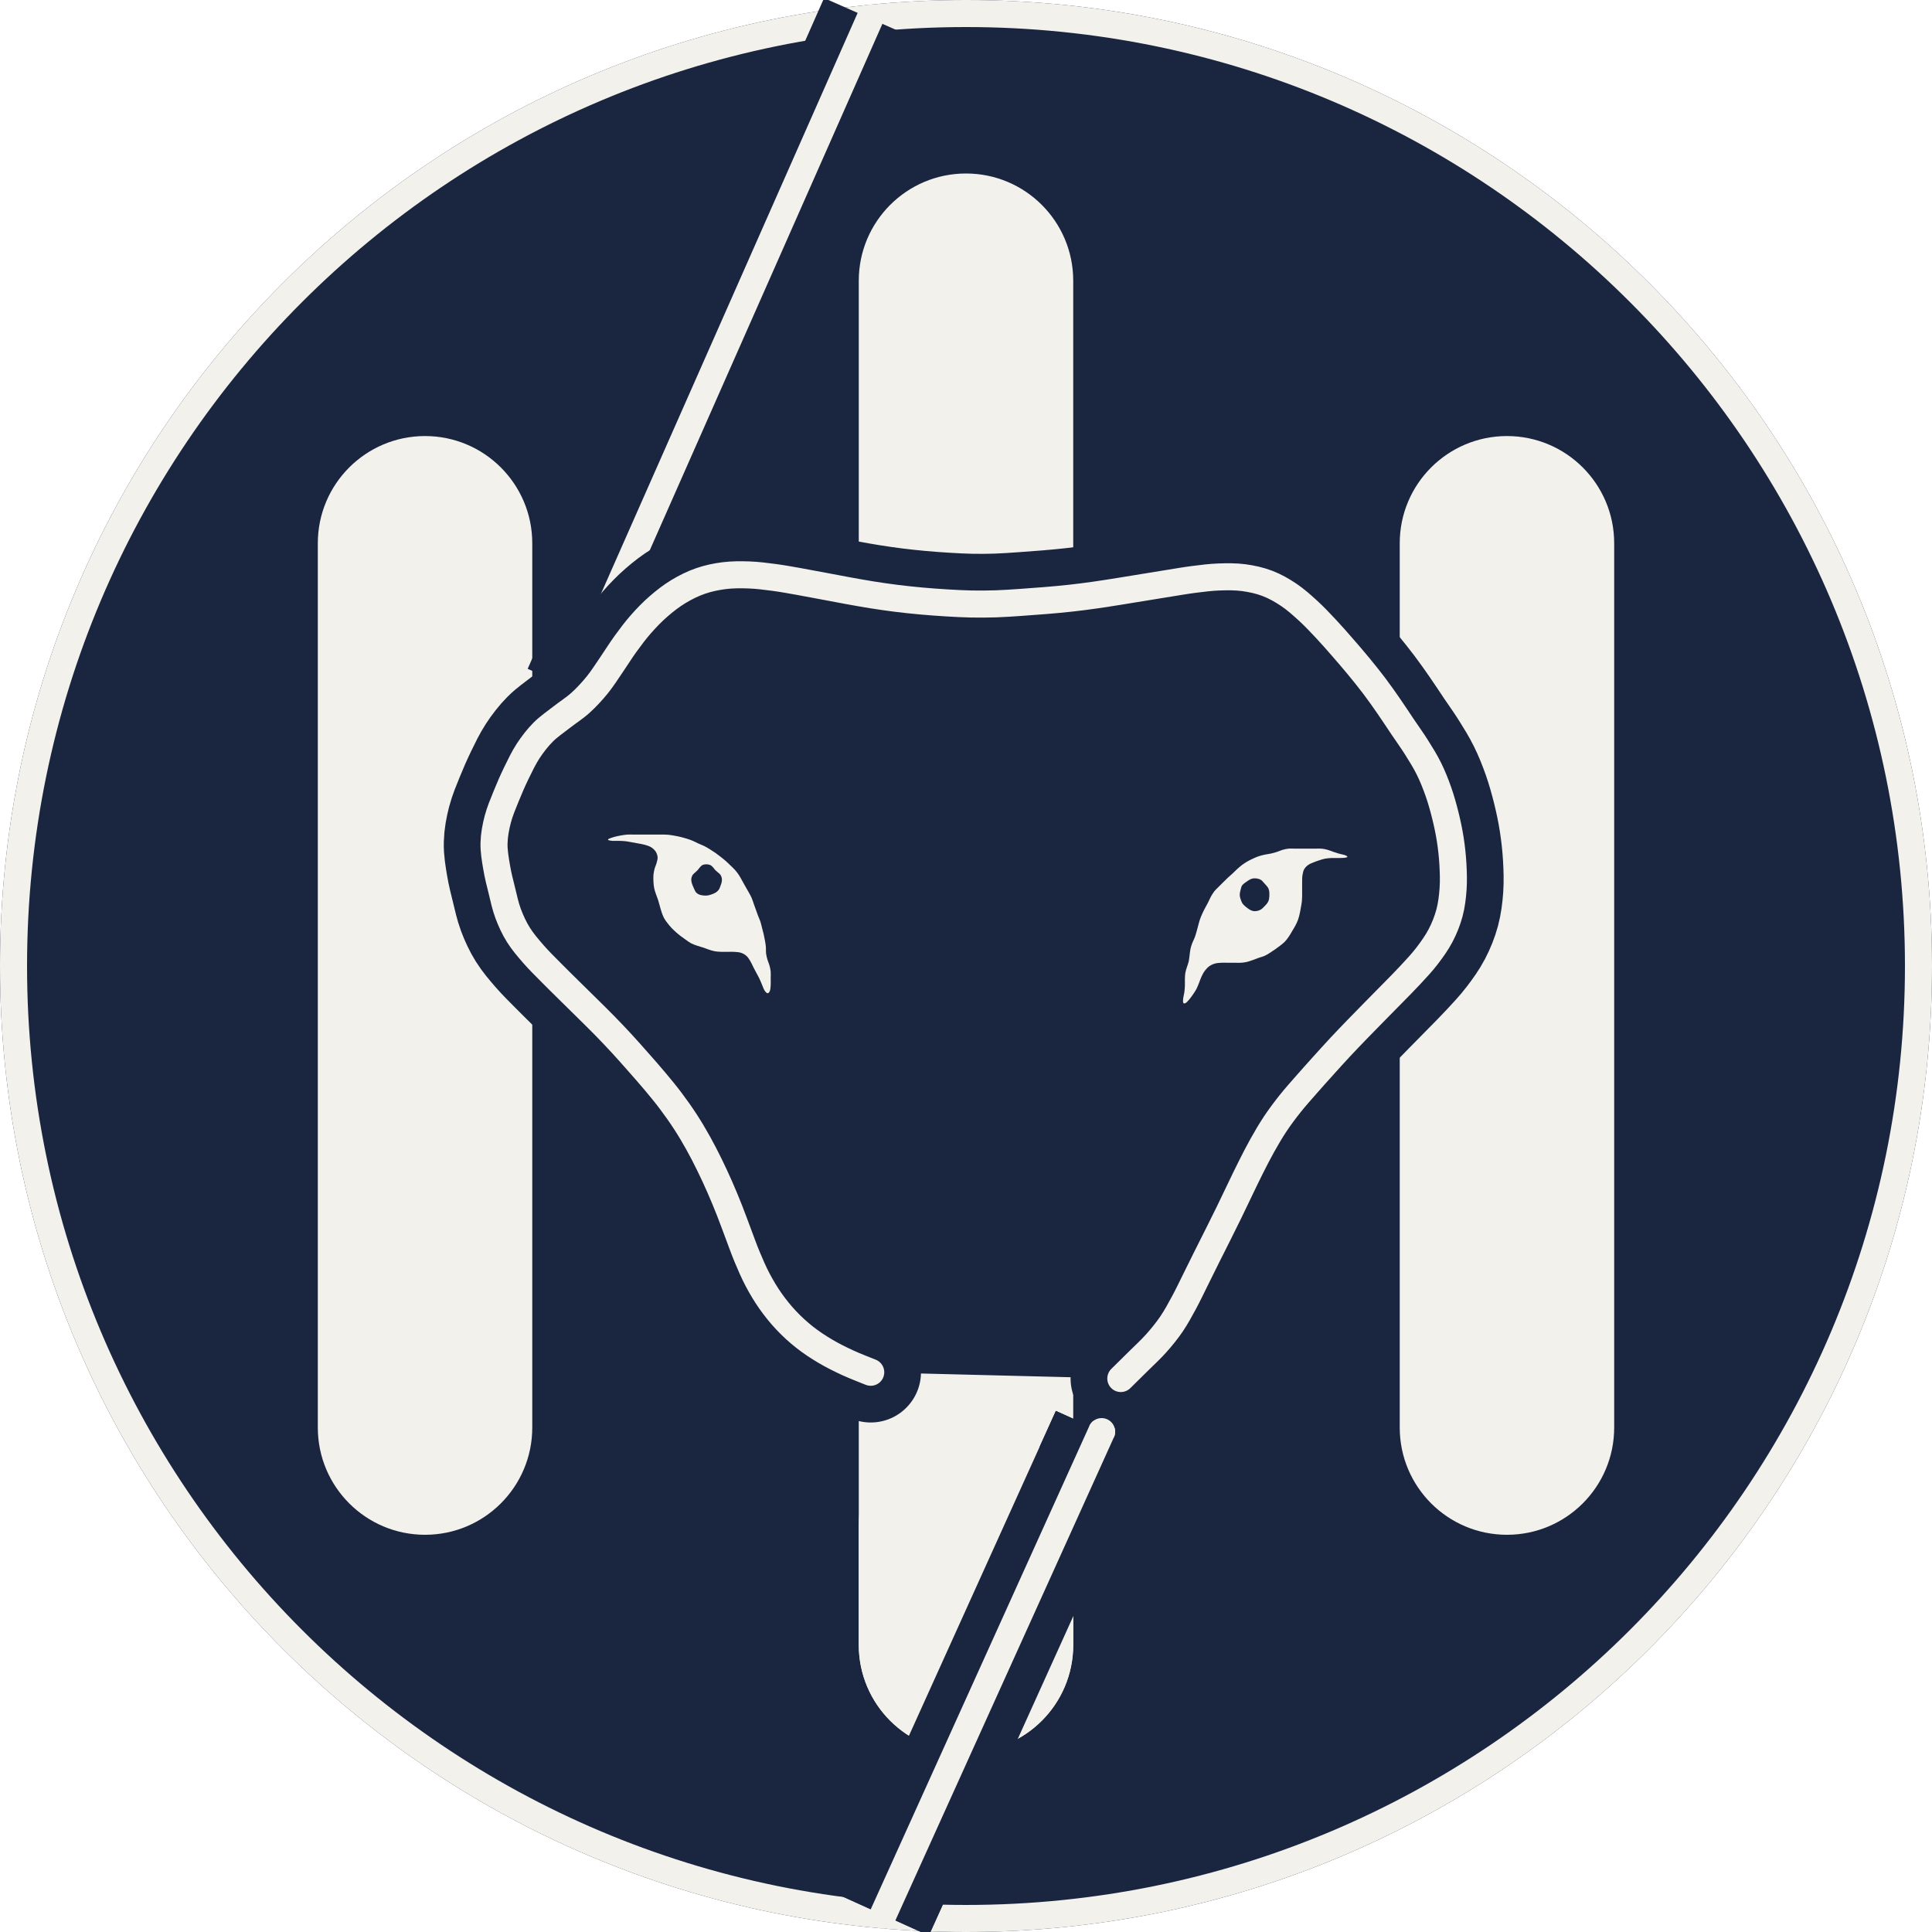
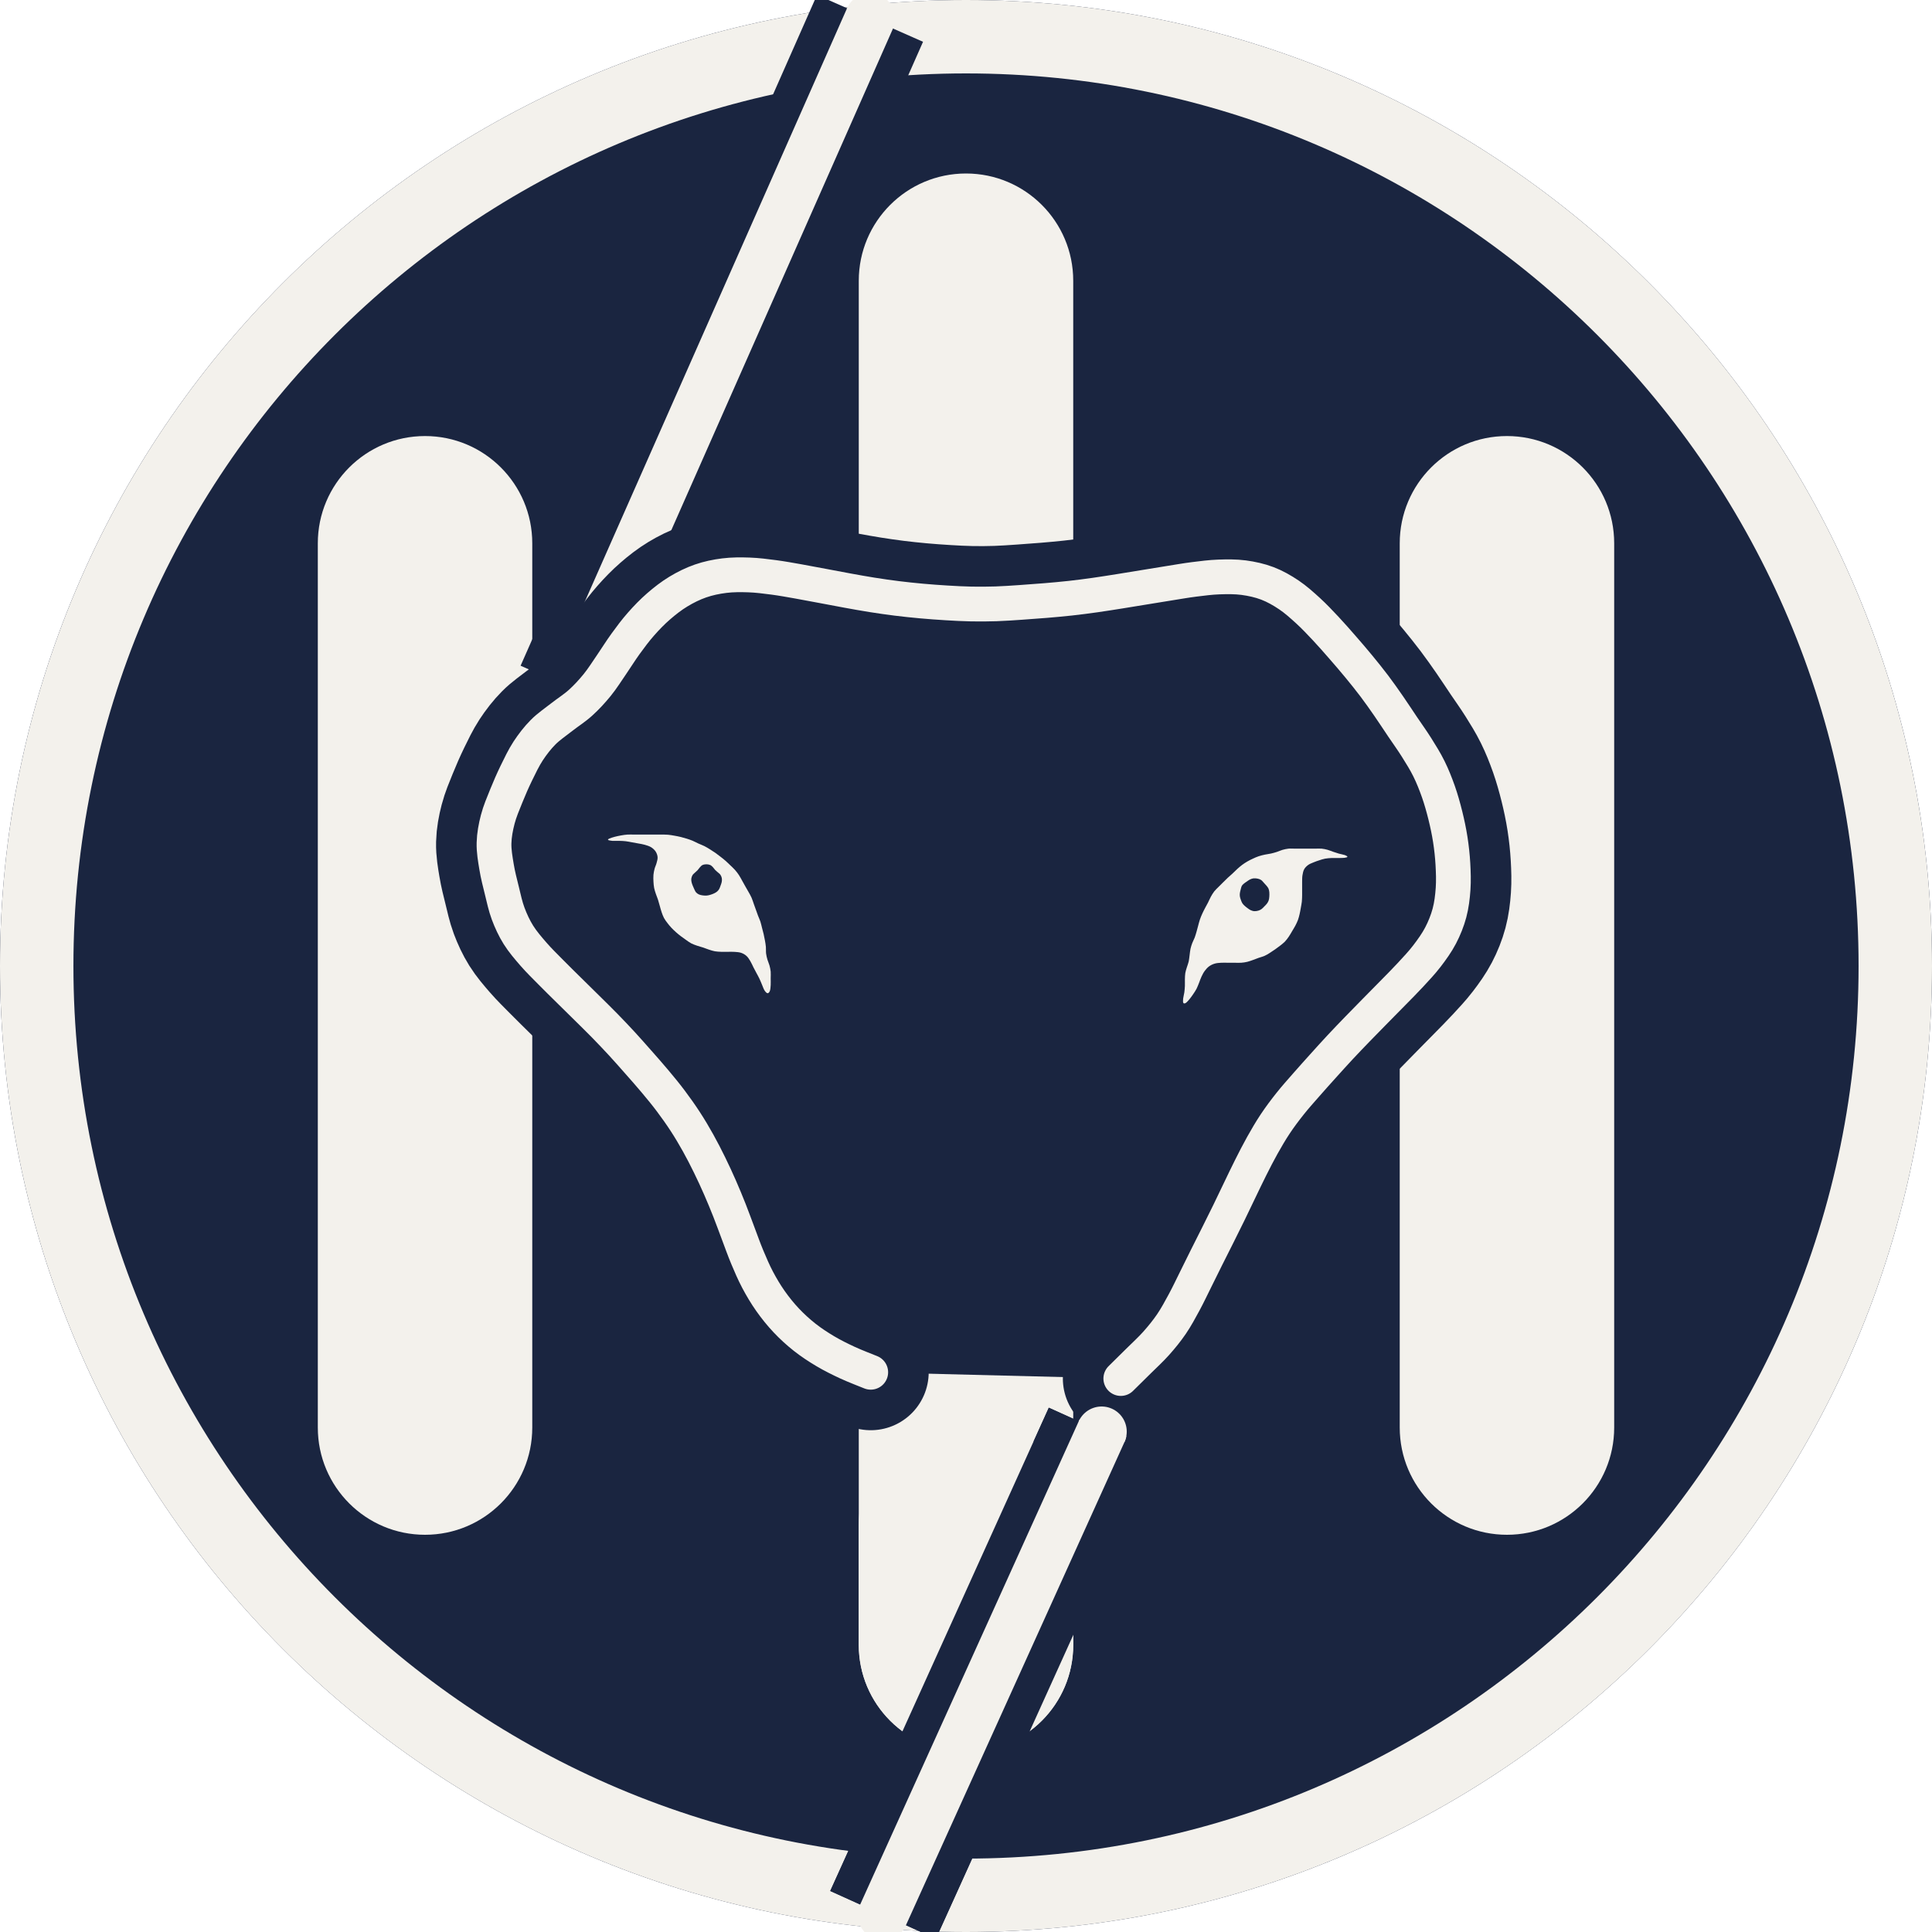
<svg xmlns="http://www.w3.org/2000/svg" viewBox="0 0 1000 1000" width="1000" height="1000" role="img" aria-label="NAPOLEON Médical">
  <circle cx="500" cy="500" r="500.0" fill="#1a2540" />
-   <circle cx="500" cy="500" r="493.0" fill="none" stroke="#f3f1ec" stroke-width="14.0" />
+   <circle cx="500" cy="500" r="481" fill="none" stroke="#f3f1ec" stroke-width="38" />
  <rect x="164.5" y="225.7" width="111.0" height="568.7" rx="55.5" fill="#f3f1ec" />
  <rect x="444.5" y="89.8" width="111.0" height="817.1" rx="55.5" fill="#f3f1ec" />
  <rect x="724.5" y="225.7" width="111.0" height="568.7" rx="55.5" fill="#f3f1ec" />
  <g fill="none">
-     <path d="M450.32 9.51L296.9 356.7" stroke="#1a2540" stroke-width="52.0" stroke-linecap="butt" />
-     <path d="M450.32 9.51L296.9 356.7" stroke="#f3f1ec" stroke-width="14.0" stroke-linecap="round" />
-     <path d="M570.2 741.0L457.07 991.13" stroke="#1a2540" stroke-width="52.0" stroke-linecap="butt" />
-     <path d="M570.2 741.0L457.07 991.13" stroke="#f3f1ec" stroke-width="14.0" stroke-linecap="round" />
+     <path d="M450.32 9.51L296.9 356.7" stroke="#1a2540" stroke-width="60" stroke-linecap="butt" />
+     <path d="M450.32 9.51L296.9 356.7" stroke="#f3f1ec" stroke-width="26" stroke-linecap="round" />
+     <path d="M570.2 741.0L457.07 991.13" stroke="#1a2540" stroke-width="60" stroke-linecap="butt" />
+     <path d="M570.2 741.0L457.07 991.13" stroke="#f3f1ec" stroke-width="26" stroke-linecap="round" />
  </g>
-   <path d="M580.13 713.52C581.67 712.01 586.29 707.46 589.34 704.43C592.39 701.4 595.58 698.52 598.41 695.34C601.25 692.15 603.95 688.84 606.36 685.31C608.77 681.77 610.82 677.94 612.88 674.14C614.94 670.34 616.8 666.38 618.73 662.5C620.67 658.61 622.57 654.72 624.5 650.85C626.43 646.98 628.39 643.13 630.32 639.27C632.25 635.41 634.18 631.56 636.07 627.68C637.96 623.81 639.79 619.91 641.67 616.03C643.55 612.15 645.38 608.25 647.33 604.39C649.28 600.53 651.24 596.65 653.36 592.87C655.48 589.1 657.66 585.33 660.06 581.73C662.45 578.14 665.05 574.67 667.75 571.28C670.44 567.89 673.35 564.66 676.21 561.39C679.07 558.12 681.98 554.89 684.89 551.66C687.8 548.43 690.71 545.2 693.67 542.02C696.64 538.84 699.65 535.71 702.68 532.58C705.7 529.45 708.76 526.36 711.81 523.25C714.86 520.15 717.93 517.06 720.97 513.95C724.01 510.84 727.11 507.77 730.04 504.59C732.98 501.41 735.98 498.25 738.57 494.86C741.17 491.47 743.68 487.97 745.63 484.25C747.57 480.54 749.16 476.58 750.24 472.55C751.32 468.52 751.82 464.26 752.12 460.05C752.41 455.83 752.26 451.51 752.02 447.26C751.78 443.01 751.31 438.73 750.66 434.52C750 430.31 749.12 426.13 748.09 422C747.06 417.87 745.91 413.74 744.5 409.72C743.08 405.71 741.51 401.72 739.62 397.91C737.74 394.09 735.45 390.45 733.18 386.83C730.9 383.2 728.37 379.72 725.98 376.17C723.58 372.62 721.27 369.04 718.83 365.53C716.39 362.01 713.93 358.5 711.34 355.07C708.75 351.64 706.03 348.27 703.28 344.93C700.54 341.59 697.71 338.31 694.86 335.05C692.02 331.79 689.17 328.52 686.21 325.37C683.25 322.22 680.26 319.04 677.08 316.13C673.9 313.23 670.66 310.31 667.14 307.94C663.63 305.58 659.9 303.45 655.99 301.96C652.09 300.47 647.89 299.55 643.71 298.99C639.52 298.44 635.16 298.49 630.88 298.64C626.6 298.79 622.3 299.36 618.03 299.89C613.76 300.43 609.52 301.19 605.26 301.86C601 302.54 596.73 303.24 592.46 303.94C588.19 304.63 583.9 305.35 579.63 306.03C575.36 306.7 571.09 307.4 566.82 308C562.55 308.61 558.28 309.16 554.01 309.63C549.73 310.1 545.44 310.48 541.16 310.84C536.88 311.2 532.61 311.52 528.35 311.8C524.09 312.08 519.86 312.4 515.6 312.54C511.34 312.68 507.07 312.71 502.78 312.63C498.5 312.55 494.21 312.31 489.91 312.05C485.62 311.79 481.3 311.48 477.01 311.09C472.72 310.7 468.42 310.25 464.15 309.72C459.88 309.19 455.63 308.57 451.38 307.9C447.14 307.23 442.91 306.46 438.68 305.69C434.44 304.93 430.22 304.1 425.99 303.31C421.76 302.52 417.53 301.7 413.29 300.95C409.05 300.21 404.81 299.42 400.55 298.86C396.29 298.3 391.99 297.74 387.72 297.59C383.45 297.44 379.11 297.43 374.92 297.95C370.73 298.47 366.54 299.34 362.58 300.72C358.62 302.09 354.77 304 351.15 306.19C347.53 308.38 344.1 311.05 340.87 313.86C337.64 316.66 334.62 319.79 331.78 323.02C328.93 326.25 326.34 329.73 323.8 333.23C321.26 336.72 318.98 340.45 316.53 344.01C314.08 347.57 311.77 351.28 309.09 354.57C306.41 357.86 303.55 360.97 300.47 363.75C297.39 366.54 293.85 368.74 290.62 371.28C287.39 373.83 283.96 376.1 281.08 379.02C278.2 381.93 275.64 385.24 273.34 388.75C271.05 392.27 269.17 396.23 267.28 400.11C265.4 403.98 263.64 408.01 262.03 412.01C260.42 416 258.69 420.02 257.64 424.08C256.58 428.14 255.81 432.26 255.71 436.36C255.6 440.46 256.34 444.61 257.02 448.71C257.69 452.81 258.76 456.94 259.76 460.96C260.76 464.99 261.58 469.04 263.01 472.86C264.44 476.68 266.14 480.39 268.33 483.89C270.52 487.39 273.33 490.65 276.13 493.88C278.93 497.11 282.08 500.17 285.13 503.26C288.17 506.36 291.3 509.4 294.39 512.46C297.49 515.52 300.6 518.56 303.69 521.62C306.79 524.68 309.9 527.72 312.94 530.82C315.97 533.93 318.96 537.06 321.89 540.24C324.83 543.43 327.67 546.67 330.54 549.92C333.4 553.17 336.28 556.4 339.06 559.73C341.84 563.05 344.61 566.4 347.21 569.87C349.81 573.33 352.33 576.88 354.68 580.49C357.04 584.11 359.24 587.82 361.33 591.57C363.43 595.32 365.37 599.13 367.26 602.98C369.15 606.83 370.95 610.73 372.67 614.66C374.4 618.59 376.03 622.56 377.61 626.55C379.19 630.55 380.63 634.6 382.16 638.62C383.68 642.64 385.11 646.72 386.77 650.68C388.43 654.65 390.13 658.62 392.13 662.41C394.14 666.2 396.35 669.93 398.82 673.43C401.29 676.93 404.02 680.32 406.95 683.43C409.89 686.55 413.09 689.48 416.45 692.13C419.82 694.79 423.45 697.17 427.15 699.37C430.86 701.57 434.76 703.5 438.68 705.32C442.6 707.13 448.69 709.46 450.69 710.28" fill="#1a2540" stroke="#1a2540" stroke-width="52.0" stroke-linejoin="round" stroke-linecap="round" />
-   <path d="M580.13 713.52C581.67 712.01 586.29 707.46 589.34 704.43C592.39 701.4 595.58 698.52 598.41 695.34C601.25 692.15 603.95 688.84 606.36 685.31C608.77 681.77 610.82 677.94 612.88 674.14C614.94 670.34 616.8 666.38 618.73 662.5C620.67 658.61 622.57 654.72 624.5 650.85C626.43 646.98 628.39 643.13 630.32 639.27C632.25 635.41 634.18 631.56 636.07 627.68C637.96 623.81 639.79 619.91 641.67 616.03C643.55 612.15 645.38 608.25 647.33 604.39C649.28 600.53 651.24 596.65 653.36 592.87C655.48 589.1 657.66 585.33 660.06 581.73C662.45 578.14 665.05 574.67 667.75 571.28C670.44 567.89 673.35 564.66 676.21 561.39C679.07 558.12 681.98 554.89 684.89 551.66C687.8 548.43 690.71 545.2 693.67 542.02C696.64 538.84 699.65 535.71 702.68 532.58C705.7 529.45 708.76 526.36 711.81 523.25C714.86 520.15 717.93 517.06 720.97 513.95C724.01 510.84 727.11 507.77 730.04 504.59C732.98 501.41 735.98 498.25 738.57 494.86C741.17 491.47 743.68 487.97 745.63 484.25C747.57 480.54 749.16 476.58 750.24 472.55C751.32 468.52 751.82 464.26 752.12 460.05C752.41 455.83 752.26 451.51 752.02 447.26C751.78 443.01 751.31 438.73 750.66 434.52C750 430.31 749.12 426.13 748.09 422C747.06 417.87 745.91 413.74 744.5 409.72C743.08 405.71 741.51 401.72 739.62 397.91C737.74 394.09 735.45 390.45 733.18 386.83C730.9 383.2 728.37 379.72 725.98 376.17C723.58 372.62 721.27 369.04 718.83 365.53C716.39 362.01 713.93 358.5 711.34 355.07C708.75 351.64 706.03 348.27 703.28 344.93C700.54 341.59 697.71 338.31 694.86 335.05C692.02 331.79 689.17 328.52 686.21 325.37C683.25 322.22 680.26 319.04 677.08 316.13C673.9 313.23 670.66 310.31 667.14 307.94C663.63 305.58 659.9 303.45 655.99 301.96C652.09 300.47 647.89 299.55 643.71 298.99C639.52 298.44 635.16 298.49 630.88 298.64C626.6 298.79 622.3 299.36 618.03 299.89C613.76 300.43 609.52 301.19 605.26 301.86C601 302.54 596.73 303.24 592.46 303.94C588.19 304.63 583.9 305.35 579.63 306.03C575.36 306.7 571.09 307.4 566.82 308C562.55 308.61 558.28 309.16 554.01 309.63C549.73 310.1 545.44 310.48 541.16 310.84C536.88 311.2 532.61 311.52 528.35 311.8C524.09 312.08 519.86 312.4 515.6 312.54C511.34 312.68 507.07 312.71 502.78 312.63C498.5 312.55 494.21 312.31 489.91 312.05C485.62 311.79 481.3 311.48 477.01 311.09C472.72 310.7 468.42 310.25 464.15 309.72C459.88 309.19 455.63 308.57 451.38 307.9C447.14 307.23 442.91 306.46 438.68 305.69C434.44 304.93 430.22 304.1 425.99 303.31C421.76 302.52 417.53 301.7 413.29 300.95C409.05 300.21 404.81 299.42 400.55 298.86C396.29 298.3 391.99 297.74 387.72 297.59C383.45 297.44 379.11 297.43 374.92 297.95C370.73 298.47 366.54 299.34 362.58 300.72C358.62 302.09 354.77 304 351.15 306.19C347.53 308.38 344.1 311.05 340.87 313.86C337.64 316.66 334.62 319.79 331.78 323.02C328.93 326.25 326.34 329.73 323.8 333.23C321.26 336.72 318.98 340.45 316.53 344.01C314.08 347.57 311.77 351.28 309.09 354.57C306.41 357.86 303.55 360.97 300.47 363.75C297.39 366.54 293.85 368.74 290.62 371.28C287.39 373.83 283.96 376.1 281.08 379.02C278.2 381.93 275.64 385.24 273.34 388.75C271.05 392.27 269.17 396.23 267.28 400.11C265.4 403.98 263.64 408.01 262.03 412.01C260.42 416 258.69 420.02 257.64 424.08C256.58 428.14 255.81 432.26 255.71 436.36C255.6 440.46 256.34 444.61 257.02 448.71C257.69 452.81 258.76 456.94 259.76 460.96C260.76 464.99 261.58 469.04 263.01 472.86C264.44 476.68 266.14 480.39 268.33 483.89C270.52 487.39 273.33 490.65 276.13 493.88C278.93 497.11 282.08 500.17 285.13 503.26C288.17 506.36 291.3 509.4 294.39 512.46C297.49 515.52 300.6 518.56 303.69 521.62C306.79 524.68 309.9 527.72 312.94 530.82C315.97 533.93 318.96 537.06 321.89 540.24C324.83 543.43 327.67 546.67 330.54 549.92C333.4 553.17 336.28 556.4 339.06 559.73C341.84 563.05 344.61 566.4 347.21 569.87C349.81 573.33 352.33 576.88 354.68 580.49C357.04 584.11 359.24 587.82 361.33 591.57C363.43 595.32 365.37 599.13 367.26 602.98C369.15 606.83 370.95 610.73 372.67 614.66C374.4 618.59 376.03 622.56 377.61 626.55C379.19 630.55 380.63 634.6 382.16 638.62C383.68 642.64 385.11 646.72 386.77 650.68C388.43 654.65 390.13 658.62 392.13 662.41C394.14 666.2 396.35 669.93 398.82 673.43C401.29 676.93 404.02 680.32 406.95 683.43C409.89 686.55 413.09 689.48 416.45 692.13C419.82 694.79 423.45 697.17 427.15 699.37C430.86 701.57 434.76 703.5 438.68 705.32C442.6 707.13 448.69 709.46 450.69 710.28" fill="none" stroke="#f3f1ec" stroke-width="14.0" stroke-linejoin="round" stroke-linecap="round" />
+   <path d="M580.13 713.52C581.67 712.01 586.29 707.46 589.34 704.43C592.39 701.4 595.58 698.52 598.41 695.34C601.25 692.15 603.95 688.84 606.36 685.31C608.77 681.77 610.82 677.94 612.88 674.14C614.94 670.34 616.8 666.38 618.73 662.5C620.67 658.61 622.57 654.72 624.5 650.85C626.43 646.98 628.39 643.13 630.32 639.27C632.25 635.41 634.18 631.56 636.07 627.68C637.96 623.81 639.79 619.91 641.67 616.03C643.55 612.15 645.38 608.25 647.33 604.39C649.28 600.53 651.24 596.65 653.36 592.87C655.48 589.1 657.66 585.33 660.06 581.73C662.45 578.14 665.05 574.67 667.75 571.28C670.44 567.89 673.35 564.66 676.21 561.39C679.07 558.12 681.98 554.89 684.89 551.66C687.8 548.43 690.71 545.2 693.67 542.02C696.64 538.84 699.65 535.71 702.68 532.58C705.7 529.45 708.76 526.36 711.81 523.25C714.86 520.15 717.93 517.06 720.97 513.95C724.01 510.84 727.11 507.77 730.04 504.59C732.98 501.41 735.98 498.25 738.57 494.86C741.17 491.47 743.68 487.97 745.63 484.25C747.57 480.54 749.16 476.58 750.24 472.55C751.32 468.52 751.82 464.26 752.12 460.05C752.41 455.83 752.26 451.51 752.02 447.26C751.78 443.01 751.31 438.73 750.66 434.52C750 430.31 749.12 426.13 748.09 422C747.06 417.87 745.91 413.74 744.5 409.72C743.08 405.71 741.51 401.72 739.62 397.91C737.74 394.09 735.45 390.45 733.18 386.83C730.9 383.2 728.37 379.72 725.98 376.17C723.58 372.62 721.27 369.04 718.83 365.53C716.39 362.01 713.93 358.5 711.34 355.07C708.75 351.64 706.03 348.27 703.28 344.93C700.54 341.59 697.71 338.31 694.86 335.05C692.02 331.79 689.17 328.52 686.21 325.37C683.25 322.22 680.26 319.04 677.08 316.13C673.9 313.23 670.66 310.31 667.14 307.94C663.63 305.58 659.9 303.45 655.99 301.96C652.09 300.47 647.89 299.55 643.71 298.99C639.52 298.44 635.16 298.49 630.88 298.64C626.6 298.79 622.3 299.36 618.03 299.89C613.76 300.43 609.52 301.19 605.26 301.86C601 302.54 596.73 303.24 592.46 303.94C588.19 304.63 583.9 305.35 579.63 306.03C575.36 306.7 571.09 307.4 566.82 308C562.55 308.61 558.28 309.16 554.01 309.63C549.73 310.1 545.44 310.48 541.16 310.84C536.88 311.2 532.61 311.52 528.35 311.8C524.09 312.08 519.86 312.4 515.6 312.54C511.34 312.68 507.07 312.71 502.78 312.63C498.5 312.55 494.21 312.31 489.91 312.05C485.62 311.79 481.3 311.48 477.01 311.09C472.72 310.7 468.42 310.25 464.15 309.72C459.88 309.19 455.63 308.57 451.38 307.9C447.14 307.23 442.91 306.46 438.68 305.69C434.44 304.93 430.22 304.1 425.99 303.31C421.76 302.52 417.53 301.7 413.29 300.95C409.05 300.21 404.81 299.42 400.55 298.86C396.29 298.3 391.99 297.74 387.72 297.59C383.45 297.44 379.11 297.43 374.92 297.95C370.73 298.47 366.54 299.34 362.58 300.72C358.62 302.09 354.77 304 351.15 306.19C347.53 308.38 344.1 311.05 340.87 313.86C337.64 316.66 334.62 319.79 331.78 323.02C328.93 326.25 326.34 329.73 323.8 333.23C321.26 336.72 318.98 340.45 316.53 344.01C314.08 347.57 311.77 351.28 309.09 354.57C306.41 357.86 303.55 360.97 300.47 363.75C297.39 366.54 293.85 368.74 290.62 371.28C287.39 373.83 283.96 376.1 281.08 379.02C278.2 381.93 275.64 385.24 273.34 388.75C271.05 392.27 269.17 396.23 267.28 400.11C265.4 403.98 263.64 408.01 262.03 412.01C260.42 416 258.69 420.02 257.64 424.08C256.58 428.14 255.81 432.26 255.71 436.36C255.6 440.46 256.34 444.61 257.02 448.71C257.69 452.81 258.76 456.94 259.76 460.96C260.76 464.99 261.58 469.04 263.01 472.86C264.44 476.68 266.14 480.39 268.33 483.89C270.52 487.39 273.33 490.65 276.13 493.88C278.93 497.11 282.08 500.17 285.13 503.26C288.17 506.36 291.3 509.4 294.39 512.46C297.49 515.52 300.6 518.56 303.69 521.62C306.79 524.68 309.9 527.72 312.94 530.82C315.97 533.93 318.96 537.06 321.89 540.24C324.83 543.43 327.67 546.67 330.54 549.92C333.4 553.17 336.28 556.4 339.06 559.73C341.84 563.05 344.61 566.4 347.21 569.87C349.81 573.33 352.33 576.88 354.68 580.49C357.04 584.11 359.24 587.82 361.33 591.57C363.43 595.32 365.37 599.13 367.26 602.98C369.15 606.83 370.95 610.73 372.67 614.66C374.4 618.59 376.03 622.56 377.61 626.55C379.19 630.55 380.63 634.6 382.16 638.62C383.68 642.64 385.11 646.72 386.77 650.68C388.43 654.65 390.13 658.62 392.13 662.41C394.14 666.2 396.35 669.93 398.82 673.43C401.29 676.93 404.02 680.32 406.95 683.43C409.89 686.55 413.09 689.48 416.45 692.13C419.82 694.79 423.45 697.17 427.15 699.37C430.86 701.57 434.76 703.5 438.68 705.32C442.6 707.13 448.69 709.46 450.69 710.28" fill="#1a2540" stroke="#1a2540" stroke-width="60" stroke-linejoin="round" stroke-linecap="round" />
+   <path d="M580.13 713.52C581.67 712.01 586.29 707.46 589.34 704.43C592.39 701.4 595.58 698.52 598.41 695.34C601.25 692.15 603.95 688.84 606.36 685.31C608.77 681.77 610.82 677.94 612.88 674.14C614.94 670.34 616.8 666.38 618.73 662.5C620.67 658.61 622.57 654.72 624.5 650.85C626.43 646.98 628.39 643.13 630.32 639.27C632.25 635.41 634.18 631.56 636.07 627.68C637.96 623.81 639.79 619.91 641.67 616.03C643.55 612.15 645.38 608.25 647.33 604.39C649.28 600.53 651.24 596.65 653.36 592.87C655.48 589.1 657.66 585.33 660.06 581.73C662.45 578.14 665.05 574.67 667.75 571.28C670.44 567.89 673.35 564.66 676.21 561.39C679.07 558.12 681.98 554.89 684.89 551.66C687.8 548.43 690.71 545.2 693.67 542.02C696.64 538.84 699.65 535.71 702.68 532.58C705.7 529.45 708.76 526.36 711.81 523.25C714.86 520.15 717.93 517.06 720.97 513.95C724.01 510.84 727.11 507.77 730.04 504.59C732.98 501.41 735.98 498.25 738.57 494.86C741.17 491.47 743.68 487.97 745.63 484.25C747.57 480.54 749.16 476.58 750.24 472.55C751.32 468.52 751.82 464.26 752.12 460.05C752.41 455.83 752.26 451.51 752.02 447.26C751.78 443.01 751.31 438.73 750.66 434.52C750 430.31 749.12 426.13 748.09 422C747.06 417.87 745.91 413.74 744.5 409.72C743.08 405.71 741.51 401.72 739.62 397.91C737.74 394.09 735.45 390.45 733.18 386.83C730.9 383.2 728.37 379.72 725.98 376.17C723.58 372.62 721.27 369.04 718.83 365.53C716.39 362.01 713.93 358.5 711.34 355.07C708.75 351.64 706.03 348.27 703.28 344.93C700.54 341.59 697.71 338.31 694.86 335.05C692.02 331.79 689.17 328.52 686.21 325.37C683.25 322.22 680.26 319.04 677.08 316.13C673.9 313.23 670.66 310.31 667.14 307.94C663.63 305.58 659.9 303.45 655.99 301.96C652.09 300.47 647.89 299.55 643.71 298.99C639.52 298.44 635.16 298.49 630.88 298.64C626.6 298.79 622.3 299.36 618.03 299.89C613.76 300.43 609.52 301.19 605.26 301.86C601 302.54 596.73 303.24 592.46 303.94C588.19 304.63 583.9 305.35 579.63 306.03C575.36 306.7 571.09 307.4 566.82 308C562.55 308.61 558.28 309.16 554.01 309.63C549.73 310.1 545.44 310.48 541.16 310.84C536.88 311.2 532.61 311.52 528.35 311.8C524.09 312.08 519.86 312.4 515.6 312.54C511.34 312.68 507.07 312.71 502.78 312.63C498.5 312.55 494.21 312.31 489.91 312.05C485.62 311.79 481.3 311.48 477.01 311.09C472.72 310.7 468.42 310.25 464.15 309.72C459.88 309.19 455.63 308.57 451.38 307.9C447.14 307.23 442.91 306.46 438.68 305.69C434.44 304.93 430.22 304.1 425.99 303.31C421.76 302.52 417.53 301.7 413.29 300.95C409.05 300.21 404.81 299.42 400.55 298.86C396.29 298.3 391.99 297.74 387.72 297.59C383.45 297.44 379.11 297.43 374.92 297.95C370.73 298.47 366.54 299.34 362.58 300.72C358.62 302.09 354.77 304 351.15 306.19C347.53 308.38 344.1 311.05 340.87 313.86C337.64 316.66 334.62 319.79 331.78 323.02C328.93 326.25 326.34 329.73 323.8 333.23C321.26 336.72 318.98 340.45 316.53 344.01C314.08 347.57 311.77 351.28 309.09 354.57C306.41 357.86 303.55 360.97 300.47 363.75C297.39 366.54 293.85 368.74 290.62 371.28C287.39 373.83 283.96 376.1 281.08 379.02C278.2 381.93 275.64 385.24 273.34 388.75C271.05 392.27 269.17 396.23 267.28 400.11C265.4 403.98 263.64 408.01 262.03 412.01C260.42 416 258.69 420.02 257.64 424.08C256.58 428.14 255.81 432.26 255.71 436.36C255.6 440.46 256.34 444.61 257.02 448.71C257.69 452.81 258.76 456.94 259.76 460.96C260.76 464.99 261.58 469.04 263.01 472.86C264.44 476.68 266.14 480.39 268.33 483.89C270.52 487.39 273.33 490.65 276.13 493.88C278.93 497.11 282.08 500.17 285.13 503.26C288.17 506.36 291.3 509.4 294.39 512.46C297.49 515.52 300.6 518.56 303.69 521.62C306.79 524.68 309.9 527.72 312.94 530.82C315.97 533.93 318.96 537.06 321.89 540.24C324.83 543.43 327.67 546.67 330.54 549.92C333.4 553.17 336.28 556.4 339.06 559.73C341.84 563.05 344.61 566.4 347.21 569.87C349.81 573.33 352.33 576.88 354.68 580.49C357.04 584.11 359.24 587.82 361.33 591.57C363.43 595.32 365.37 599.13 367.26 602.98C369.15 606.83 370.95 610.73 372.67 614.66C374.4 618.59 376.03 622.56 377.61 626.55C379.19 630.55 380.63 634.6 382.16 638.62C383.68 642.64 385.11 646.72 386.77 650.68C388.43 654.65 390.13 658.62 392.13 662.41C394.14 666.2 396.35 669.93 398.82 673.43C401.29 676.93 404.02 680.32 406.95 683.43C409.89 686.55 413.09 689.48 416.45 692.13C419.82 694.79 423.45 697.17 427.15 699.37C430.86 701.57 434.76 703.5 438.68 705.32C442.6 707.13 448.69 709.46 450.69 710.28" fill="none" stroke="#f3f1ec" stroke-width="18" stroke-linejoin="round" stroke-linecap="round" />
  <rect x="444.5" y="733.7" width="111.0" height="173.2" rx="55.5" fill="#f3f1ec" />
  <g fill="none">
-     <path d="M570.2 741.0L457.07 991.13" stroke="#1a2540" stroke-width="52.0" stroke-linecap="butt" />
-     <path d="M570.2 741.0L457.07 991.13" stroke="#f3f1ec" stroke-width="14.0" stroke-linecap="round" />
+     <path d="M570.2 741.0L457.07 991.13" stroke="#1a2540" stroke-width="60" stroke-linecap="butt" />
+     <path d="M570.2 741.0L457.07 991.13" stroke="#f3f1ec" stroke-width="26" stroke-linecap="round" />
  </g>
  <path d="M321.39 432.43C322.49 432.24 323.6 432.05 324.74 431.98C325.88 431.9 327.08 431.98 328.24 431.98C329.41 431.98 330.58 431.98 331.74 431.98C332.91 431.98 334.08 431.98 335.24 431.98C336.41 431.98 337.58 431.98 338.74 431.98C339.91 431.98 341.08 431.97 342.24 431.98C343.41 431.99 344.58 431.96 345.72 432.06C346.86 432.15 347.96 432.36 349.07 432.55C350.18 432.75 351.3 432.96 352.37 433.22C353.43 433.48 354.45 433.77 355.47 434.09C356.49 434.41 357.47 434.74 358.47 435.16C359.47 435.58 360.45 436.13 361.48 436.6C362.5 437.07 363.63 437.46 364.64 437.97C365.65 438.48 366.59 439.07 367.53 439.65C368.47 440.23 369.38 440.82 370.27 441.44C371.16 442.07 372 442.72 372.85 443.38C373.71 444.05 374.56 444.7 375.39 445.43C376.23 446.16 377.05 446.96 377.87 447.75C378.7 448.55 379.58 449.34 380.35 450.19C381.11 451.05 381.82 451.96 382.45 452.91C383.09 453.87 383.62 454.93 384.18 455.92C384.74 456.91 385.28 457.9 385.82 458.86C386.37 459.82 386.92 460.74 387.45 461.7C387.99 462.67 388.56 463.63 389.01 464.66C389.47 465.69 389.79 466.83 390.17 467.89C390.55 468.94 390.92 469.98 391.29 471C391.66 472.02 391.99 473 392.37 474C392.75 475 393.23 475.95 393.57 476.99C393.91 478.02 394.13 479.12 394.41 480.19C394.69 481.27 395 482.35 395.25 483.44C395.5 484.53 395.73 485.63 395.92 486.73C396.12 487.84 396.32 488.95 396.42 490.09C396.52 491.22 396.39 492.45 396.53 493.56C396.66 494.66 396.94 495.69 397.23 496.72C397.52 497.74 398 498.67 398.28 499.7C398.55 500.73 398.8 501.76 398.91 502.88C399.01 503.99 398.91 505.21 398.91 506.38C398.91 507.54 398.98 508.78 398.91 509.88C398.84 510.97 398.75 512.24 398.47 512.94C398.19 513.64 397.71 514.14 397.25 514.09C396.79 514.04 396.19 513.38 395.71 512.63C395.23 511.87 394.81 510.6 394.37 509.58C393.93 508.56 393.53 507.51 393.06 506.52C392.59 505.53 392.06 504.61 391.54 503.64C391.03 502.66 390.49 501.68 389.97 500.67C389.45 499.65 389 498.51 388.4 497.54C387.81 496.56 387.21 495.55 386.42 494.83C385.63 494.1 384.68 493.55 383.66 493.2C382.64 492.84 381.44 492.78 380.29 492.69C379.15 492.6 377.97 492.66 376.8 492.66C375.64 492.65 374.43 492.7 373.3 492.66C372.17 492.61 371.08 492.57 370.04 492.39C369 492.21 368.04 491.88 367.04 491.56C366.04 491.24 365.06 490.82 364.03 490.47C362.99 490.13 361.86 489.86 360.83 489.49C359.79 489.13 358.76 488.79 357.81 488.3C356.87 487.81 356.04 487.16 355.15 486.55C354.27 485.94 353.38 485.32 352.51 484.65C351.64 483.99 350.77 483.29 349.94 482.55C349.11 481.81 348.28 481.02 347.52 480.22C346.77 479.41 346.07 478.57 345.43 477.72C344.78 476.87 344.15 476.04 343.65 475.1C343.15 474.16 342.79 473.11 342.43 472.07C342.07 471.03 341.8 469.93 341.49 468.86C341.18 467.79 340.9 466.7 340.57 465.66C340.23 464.62 339.79 463.64 339.46 462.63C339.13 461.62 338.78 460.64 338.58 459.59C338.38 458.53 338.29 457.43 338.23 456.3C338.17 455.17 338.13 453.91 338.23 452.8C338.33 451.69 338.56 450.66 338.82 449.64C339.09 448.62 339.59 447.7 339.84 446.69C340.1 445.69 340.46 444.62 340.37 443.62C340.29 442.62 339.89 441.54 339.32 440.69C338.76 439.84 337.89 439.07 336.97 438.5C336.05 437.94 334.89 437.6 333.81 437.28C332.73 436.96 331.61 436.8 330.5 436.59C329.4 436.37 328.29 436.19 327.18 435.99C326.08 435.8 324.98 435.55 323.86 435.42C322.73 435.29 321.58 435.25 320.42 435.22C319.26 435.18 317.86 435.29 316.92 435.22C315.98 435.14 315.03 434.96 314.78 434.76C314.52 434.57 314.81 434.32 315.37 434.05C315.93 433.78 317.12 433.41 318.12 433.14C319.12 432.87 320.29 432.63 321.39 432.43Z" fill="#f3f1ec" />
  <path d="M663.81 439.89C664.8 439.62 665.81 439.37 666.89 439.26C667.98 439.15 669.18 439.26 670.33 439.26C671.47 439.26 672.62 439.26 673.76 439.26C674.91 439.26 676.05 439.26 677.2 439.26C678.34 439.26 679.49 439.26 680.63 439.26C681.77 439.26 682.98 439.16 684.06 439.26C685.15 439.36 686.16 439.59 687.16 439.86C688.15 440.13 689.06 440.55 690.04 440.88C691.01 441.21 692 441.55 693.02 441.84C694.04 442.13 695.41 442.34 696.15 442.61C696.88 442.89 697.46 443.25 697.43 443.48C697.39 443.71 696.73 443.89 695.93 444C695.12 444.1 693.74 444.09 692.61 444.11C691.49 444.13 690.3 444.06 689.18 444.11C688.05 444.17 686.91 444.24 685.85 444.44C684.79 444.63 683.81 444.98 682.82 445.3C681.82 445.62 680.84 445.95 679.89 446.36C678.93 446.76 677.9 447.12 677.09 447.72C676.28 448.31 675.52 449.05 675.03 449.94C674.54 450.83 674.33 451.97 674.15 453.05C673.97 454.13 674.01 455.29 673.98 456.43C673.95 457.56 673.98 458.71 673.98 459.86C673.98 461 674 462.16 673.98 463.29C673.95 464.43 673.94 465.57 673.83 466.68C673.71 467.79 673.48 468.87 673.29 469.95C673.09 471.04 672.91 472.15 672.66 473.2C672.41 474.24 672.16 475.25 671.8 476.23C671.43 477.21 670.98 478.13 670.48 479.09C669.98 480.04 669.38 481 668.81 481.95C668.25 482.9 667.71 483.88 667.09 484.78C666.46 485.68 665.82 486.58 665.08 487.36C664.33 488.13 663.47 488.78 662.62 489.45C661.78 490.12 660.89 490.77 660.01 491.38C659.13 492 658.25 492.6 657.34 493.16C656.44 493.71 655.56 494.3 654.58 494.73C653.61 495.17 652.5 495.42 651.49 495.78C650.48 496.14 649.5 496.54 648.52 496.89C647.53 497.23 646.59 497.6 645.58 497.84C644.56 498.08 643.53 498.24 642.43 498.32C641.33 498.4 640.14 498.32 639 498.32C637.85 498.32 636.71 498.32 635.56 498.32C634.42 498.32 633.26 498.25 632.13 498.32C631 498.39 629.84 498.44 628.8 498.75C627.75 499.05 626.74 499.52 625.87 500.15C624.99 500.78 624.22 501.66 623.56 502.55C622.9 503.43 622.39 504.46 621.9 505.48C621.41 506.5 621.07 507.6 620.65 508.65C620.22 509.69 619.85 510.77 619.35 511.75C618.84 512.73 618.22 513.64 617.62 514.53C617.01 515.43 616.34 516.37 615.7 517.14C615.06 517.9 614.3 518.79 613.77 519.12C613.23 519.45 612.72 519.49 612.49 519.12C612.26 518.75 612.31 517.81 612.39 516.9C612.48 515.99 612.86 514.75 613.01 513.65C613.16 512.55 613.25 511.44 613.3 510.31C613.35 509.18 613.27 507.98 613.3 506.87C613.34 505.76 613.34 504.68 613.51 503.65C613.68 502.62 614.01 501.68 614.31 500.7C614.6 499.71 615.02 498.76 615.26 497.71C615.49 496.67 615.58 495.53 615.73 494.44C615.89 493.34 615.96 492.19 616.19 491.14C616.42 490.09 616.75 489.1 617.11 488.13C617.47 487.16 617.99 486.28 618.36 485.32C618.72 484.35 619 483.36 619.3 482.34C619.6 481.31 619.86 480.23 620.16 479.17C620.45 478.11 620.7 477.02 621.06 475.97C621.41 474.93 621.84 473.91 622.29 472.92C622.73 471.93 623.22 471 623.72 470.04C624.22 469.08 624.76 468.16 625.26 467.18C625.77 466.2 626.19 465.12 626.73 464.15C627.27 463.19 627.82 462.24 628.49 461.38C629.17 460.52 629.99 459.79 630.76 459.01C631.52 458.22 632.31 457.45 633.1 456.68C633.88 455.9 634.65 455.12 635.46 454.37C636.27 453.61 637.13 452.9 637.95 452.14C638.77 451.38 639.56 450.54 640.39 449.79C641.22 449.05 642.04 448.33 642.91 447.68C643.79 447.03 644.7 446.44 645.63 445.9C646.55 445.36 647.51 444.89 648.49 444.44C649.46 443.99 650.44 443.54 651.47 443.2C652.5 442.85 653.59 442.6 654.66 442.36C655.74 442.13 656.87 442.02 657.92 441.78C658.97 441.55 659.96 441.25 660.94 440.94C661.92 440.62 662.82 440.17 663.81 439.89Z" fill="#f3f1ec" />
  <path d="M363.58 447.76C364.14 447.49 364.91 447.36 365.57 447.35C366.24 447.34 367.01 447.47 367.58 447.72C368.14 447.96 368.54 448.4 368.97 448.82C369.4 449.25 369.72 449.81 370.14 450.26C370.57 450.7 371.07 451.08 371.52 451.5C371.98 451.92 372.53 452.26 372.87 452.77C373.22 453.27 373.49 453.9 373.61 454.52C373.72 455.14 373.68 455.84 373.57 456.48C373.46 457.13 373.19 457.76 372.97 458.37C372.75 458.98 372.55 459.64 372.26 460.14C371.96 460.65 371.63 461.05 371.2 461.43C370.78 461.8 370.26 462.09 369.71 462.37C369.16 462.64 368.52 462.88 367.89 463.08C367.25 463.27 366.6 463.47 365.9 463.53C365.2 463.59 364.38 463.55 363.69 463.45C362.99 463.36 362.3 463.21 361.73 462.95C361.17 462.69 360.67 462.33 360.28 461.89C359.89 461.45 359.67 460.87 359.39 460.33C359.12 459.79 358.87 459.22 358.64 458.62C358.41 458.03 358.13 457.39 357.99 456.76C357.85 456.14 357.74 455.49 357.81 454.87C357.88 454.25 358.1 453.57 358.41 453.04C358.72 452.5 359.24 452.12 359.69 451.68C360.13 451.24 360.65 450.86 361.07 450.41C361.5 449.95 361.81 449.4 362.23 448.96C362.65 448.52 363.02 448.03 363.58 447.76Z" fill="#1a2540" />
  <path d="M646.93 455.24C647.51 454.97 648.14 454.71 648.81 454.63C649.49 454.56 650.34 454.64 651 454.79C651.66 454.93 652.24 455.14 652.76 455.49C653.29 455.84 653.68 456.41 654.13 456.88C654.58 457.36 655.07 457.87 655.47 458.36C655.87 458.86 656.28 459.3 656.54 459.86C656.79 460.43 656.91 461.05 656.99 461.75C657.06 462.46 657.04 463.37 656.99 464.1C656.93 464.82 656.86 465.5 656.65 466.1C656.44 466.71 656.12 467.21 655.75 467.73C655.37 468.24 654.86 468.71 654.4 469.18C653.94 469.64 653.5 470.17 652.98 470.53C652.46 470.9 651.92 471.17 651.29 471.35C650.67 471.53 649.87 471.66 649.22 471.62C648.56 471.58 647.92 471.35 647.35 471.11C646.79 470.86 646.33 470.49 645.83 470.13C645.33 469.77 644.81 469.38 644.34 468.95C643.88 468.52 643.4 468.09 643.05 467.55C642.7 467.01 642.47 466.32 642.25 465.72C642.03 465.11 641.83 464.5 641.75 463.93C641.67 463.36 641.69 462.87 641.76 462.28C641.83 461.7 642.01 461.04 642.17 460.42C642.34 459.8 642.47 459.08 642.75 458.56C643.04 458.04 643.44 457.7 643.88 457.32C644.32 456.94 644.85 456.62 645.36 456.27C645.87 455.93 646.36 455.52 646.93 455.24Z" fill="#1a2540" />
</svg>
